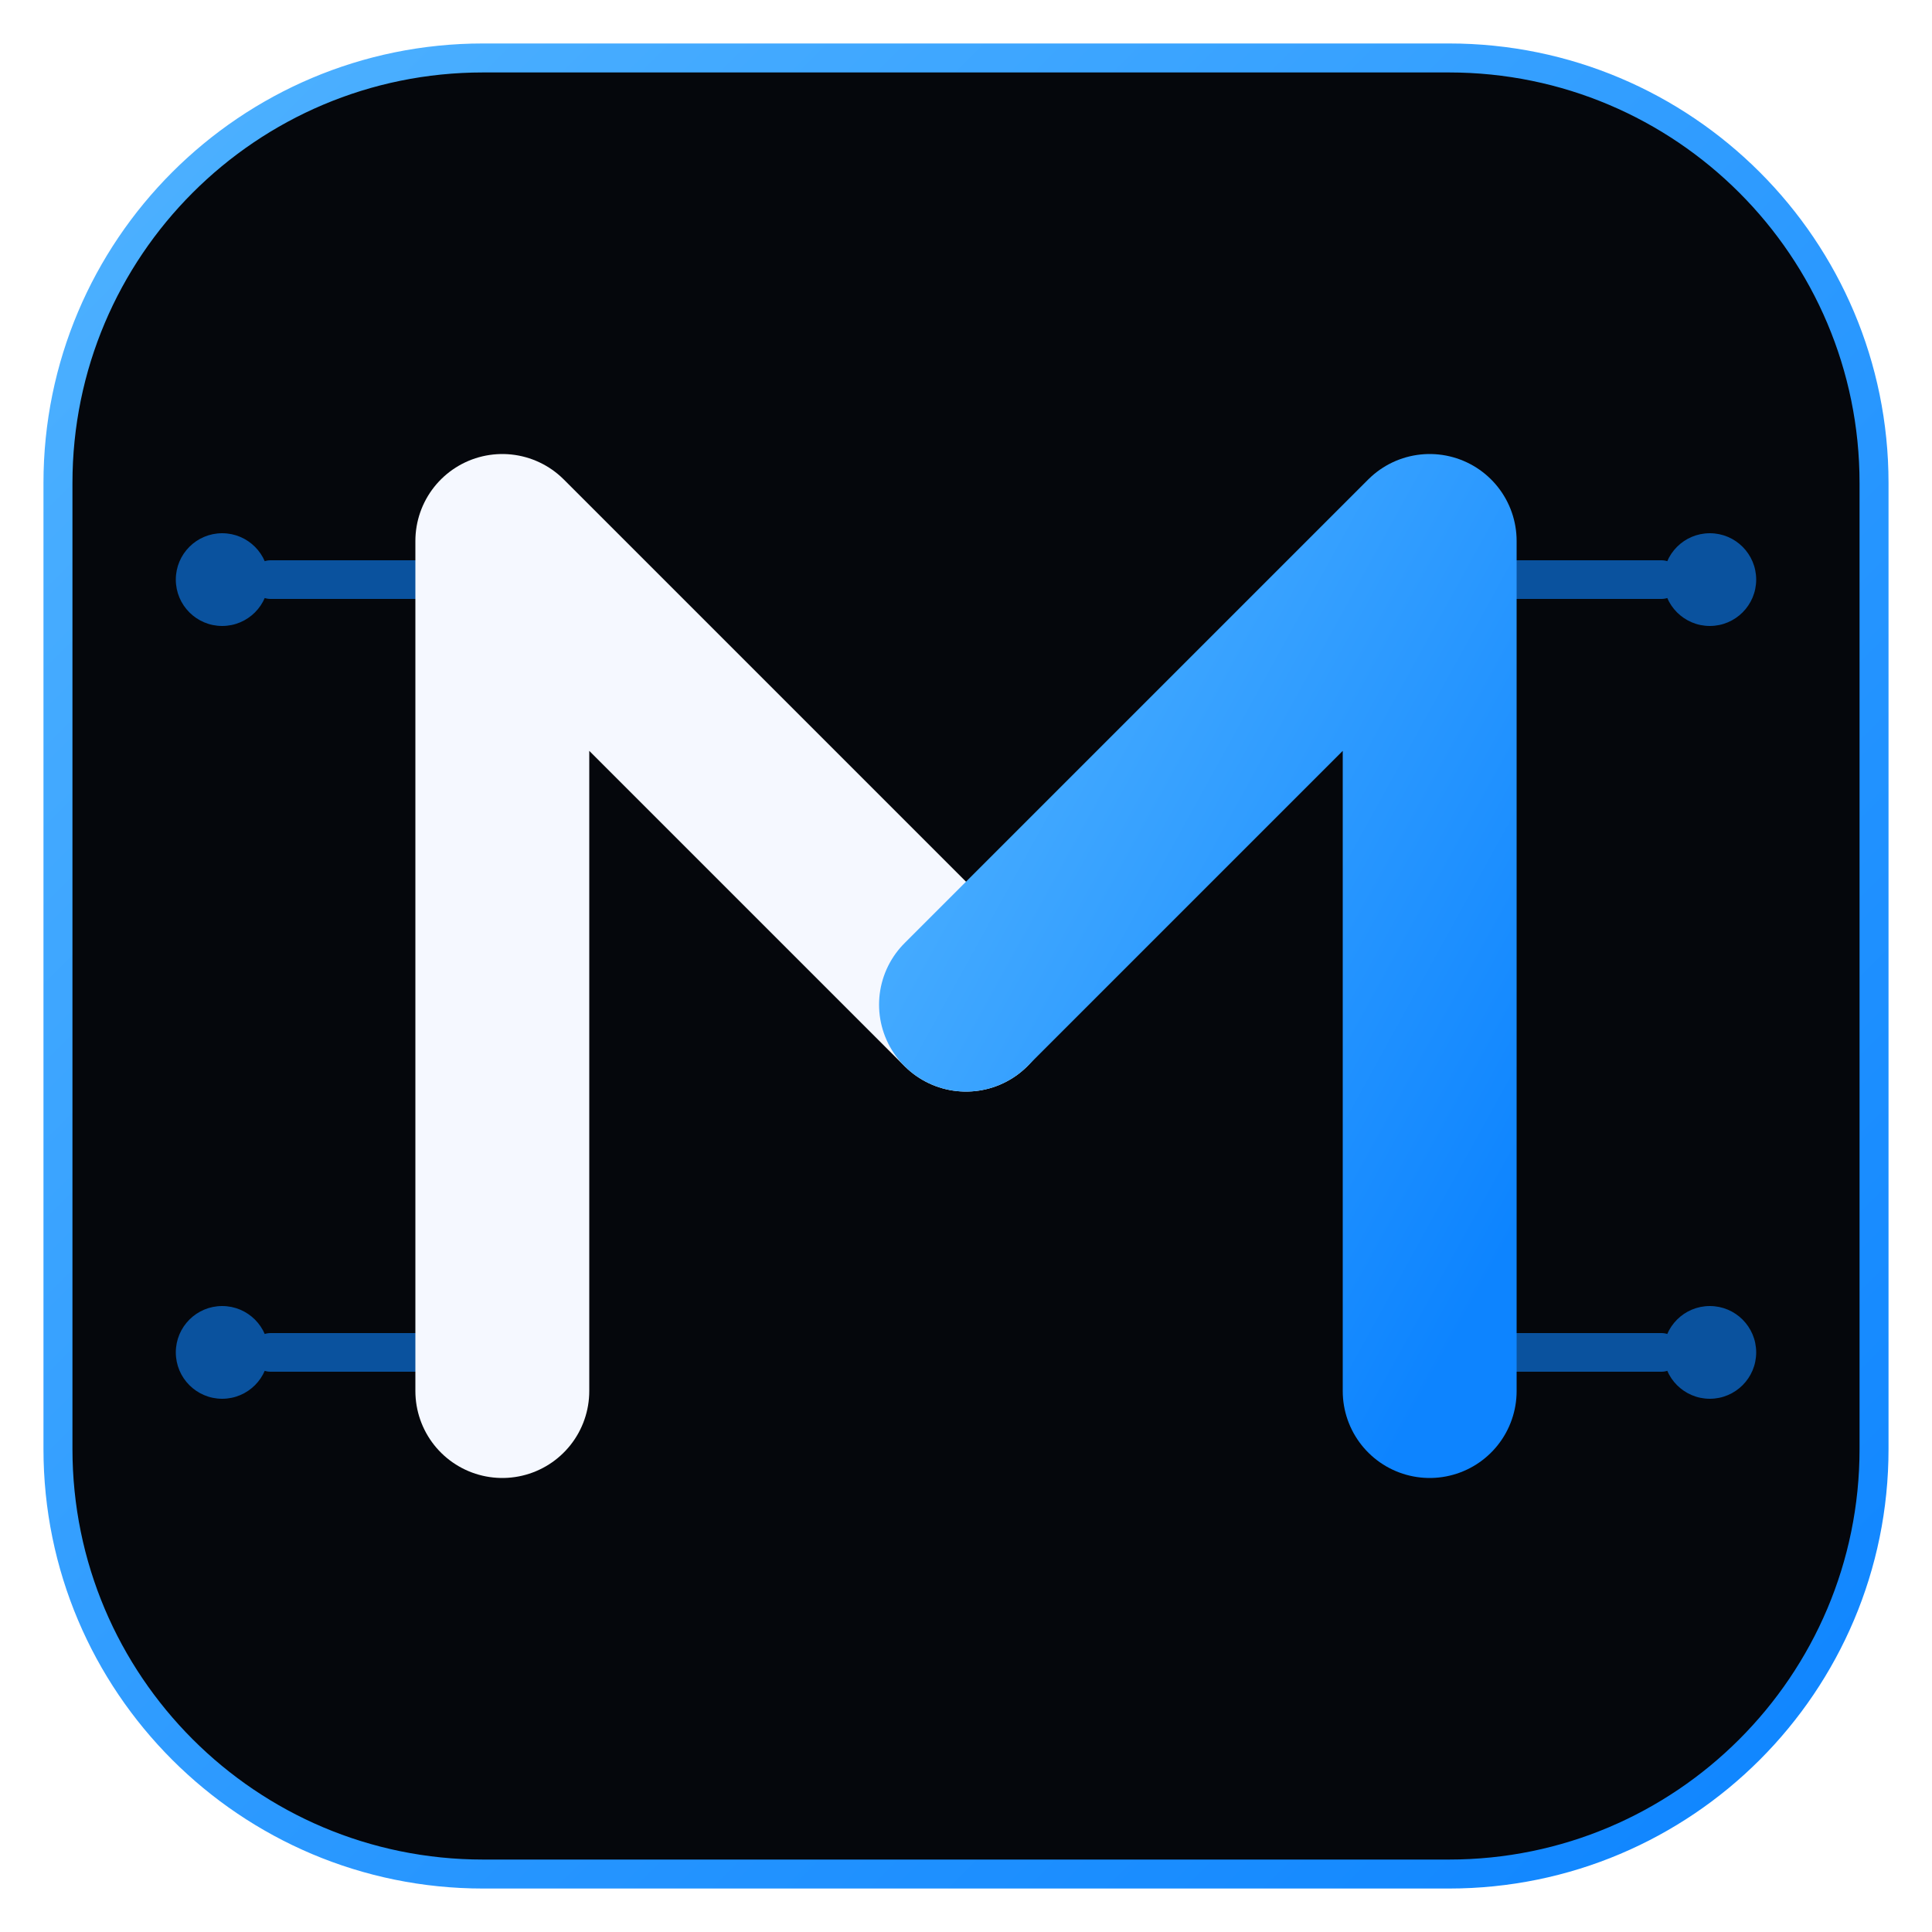
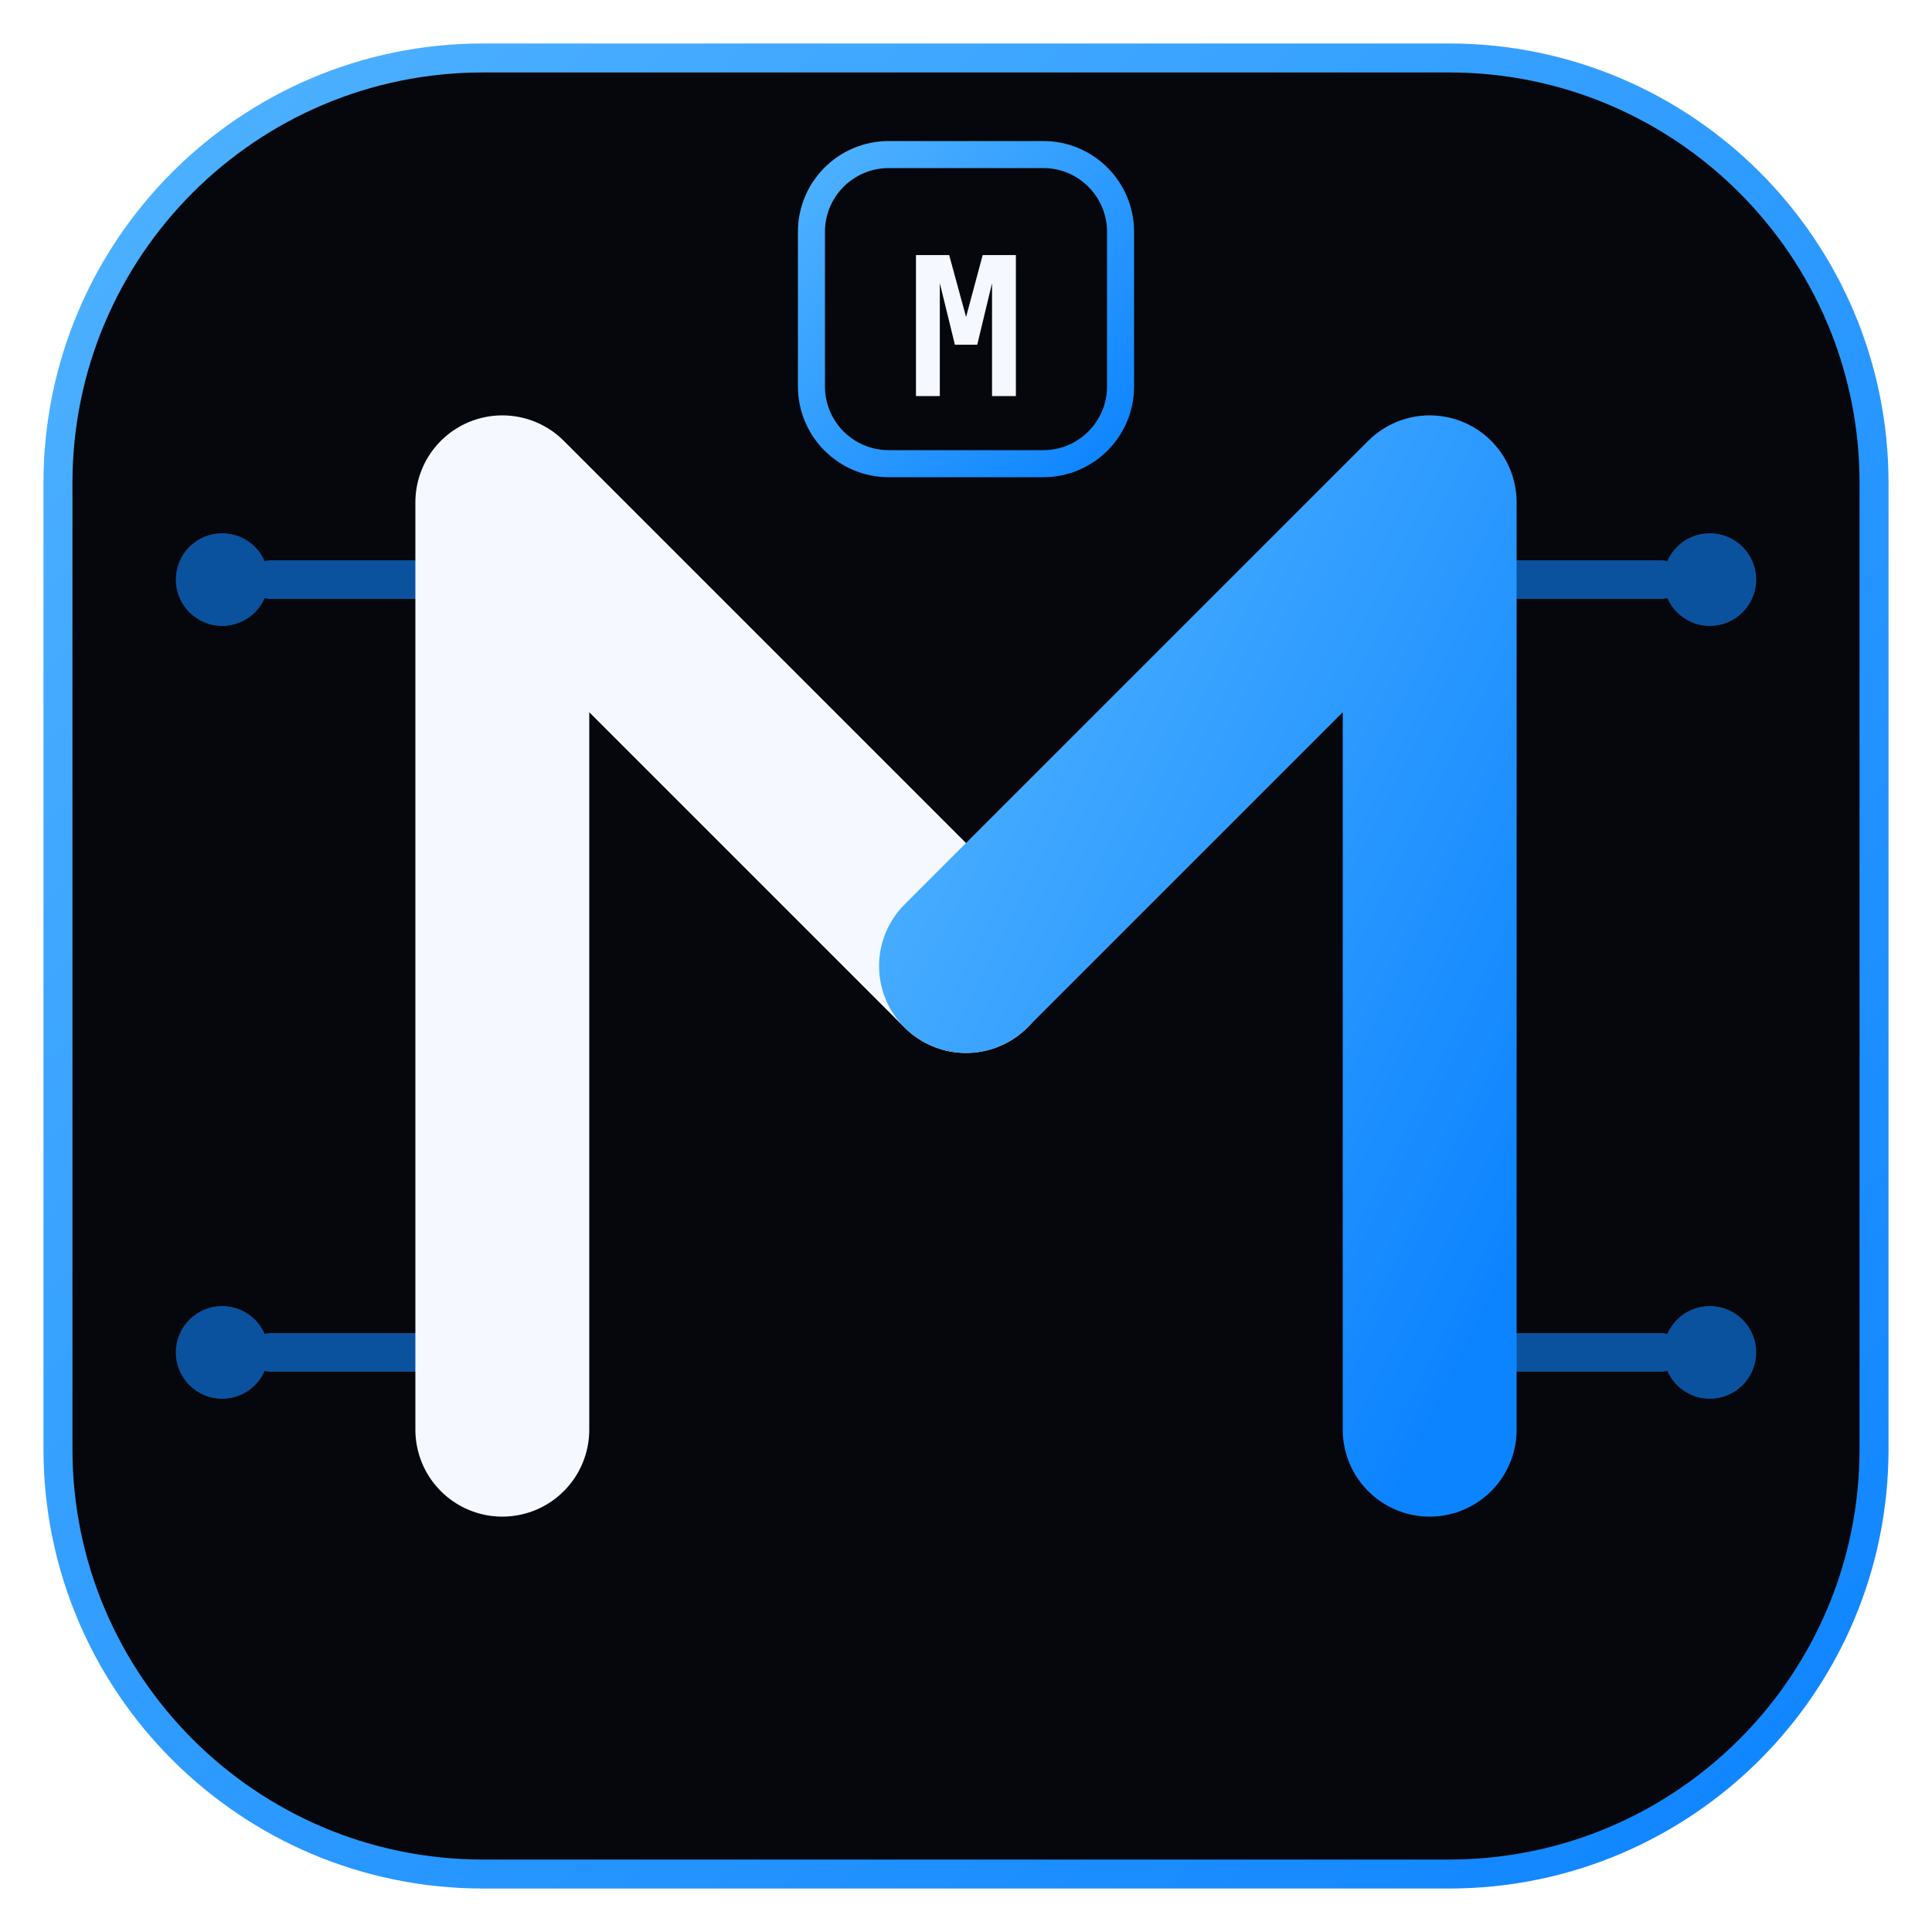
<svg xmlns="http://www.w3.org/2000/svg" width="100" height="100" viewBox="0 0 100 100">
  <defs>
    <linearGradient id="mh-blue" x1="0" y1="0" x2="1" y2="1">
      <stop offset="0" stop-color="#4fb2ff" />
      <stop offset="1" stop-color="#0d84ff" />
    </linearGradient>
  </defs>
  <rect x="3" y="3" width="94" height="94" rx="22" fill="#05070c" stroke="url(#mh-blue)" stroke-width="1.5" />
  <g stroke="#0d84ff" stroke-width="2" stroke-linecap="round" opacity="0.6">
    <path d="M14 30 H22" />
    <circle cx="11.5" cy="30" r="2.4" fill="#0d84ff" stroke="none" />
    <path d="M14 70 H22" />
    <circle cx="11.5" cy="70" r="2.4" fill="#0d84ff" stroke="none" />
    <path d="M86 30 H78" />
    <circle cx="88.5" cy="30" r="2.4" fill="#0d84ff" stroke="none" />
    <path d="M86 70 H78" />
    <circle cx="88.5" cy="70" r="2.4" fill="#0d84ff" stroke="none" />
  </g>
-   <path d="M26 72 L26 28 L50 52" fill="none" stroke="#f5f8ff" stroke-width="9" stroke-linecap="round" stroke-linejoin="round" />
-   <path d="M50 52 L74 28 L74 72" fill="none" stroke="url(#mh-blue)" stroke-width="9" stroke-linecap="round" stroke-linejoin="round" />
+   <path d="M26 74 L26 26 L50 50" fill="none" stroke="#f5f8ff" stroke-width="9" stroke-linecap="round" stroke-linejoin="round" />
+   <path d="M50 50 L74 26 L74 74" fill="none" stroke="url(#mh-blue)" stroke-width="9" stroke-linecap="round" stroke-linejoin="round" />
+   <rect x="42" y="8" width="16" height="16" rx="4" fill="#05070c" stroke="url(#mh-blue)" stroke-width="1.4" />
+   <text x="50" y="20.5" text-anchor="middle" font-family="SFMono-Regular, Consolas, monospace" font-size="10" font-weight="700" fill="#f5f8ff">M</text>
</svg>
